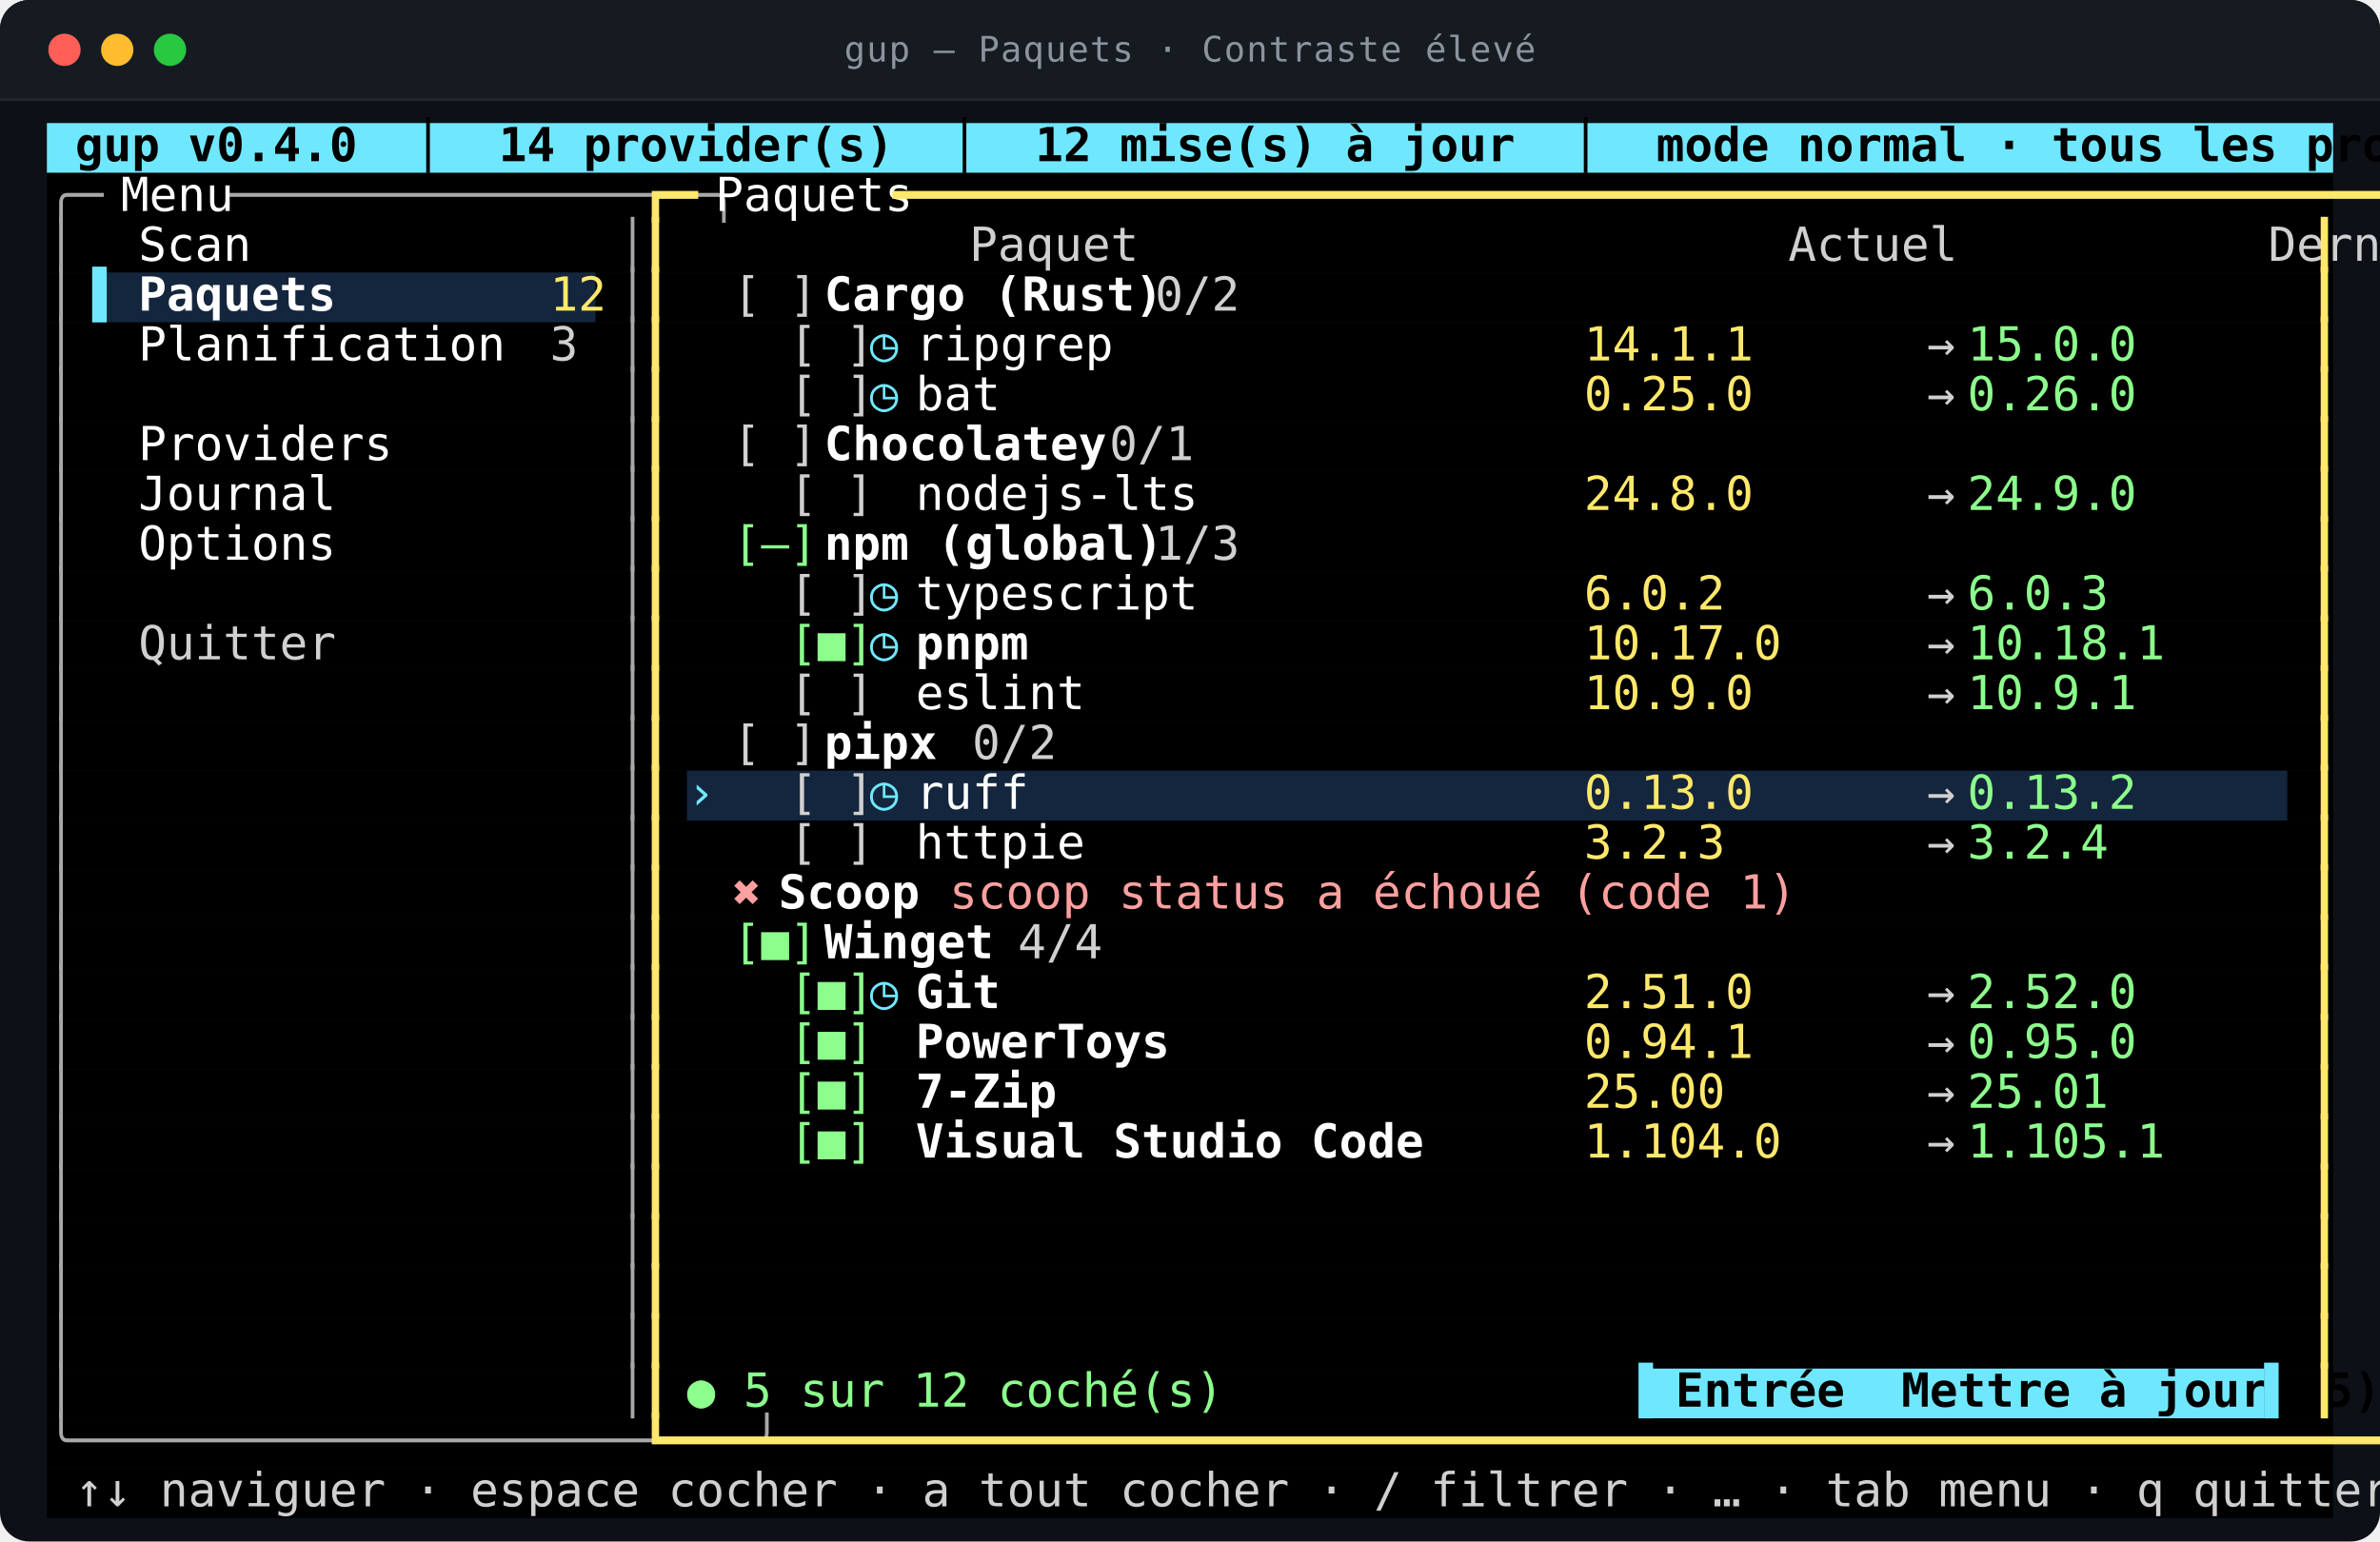
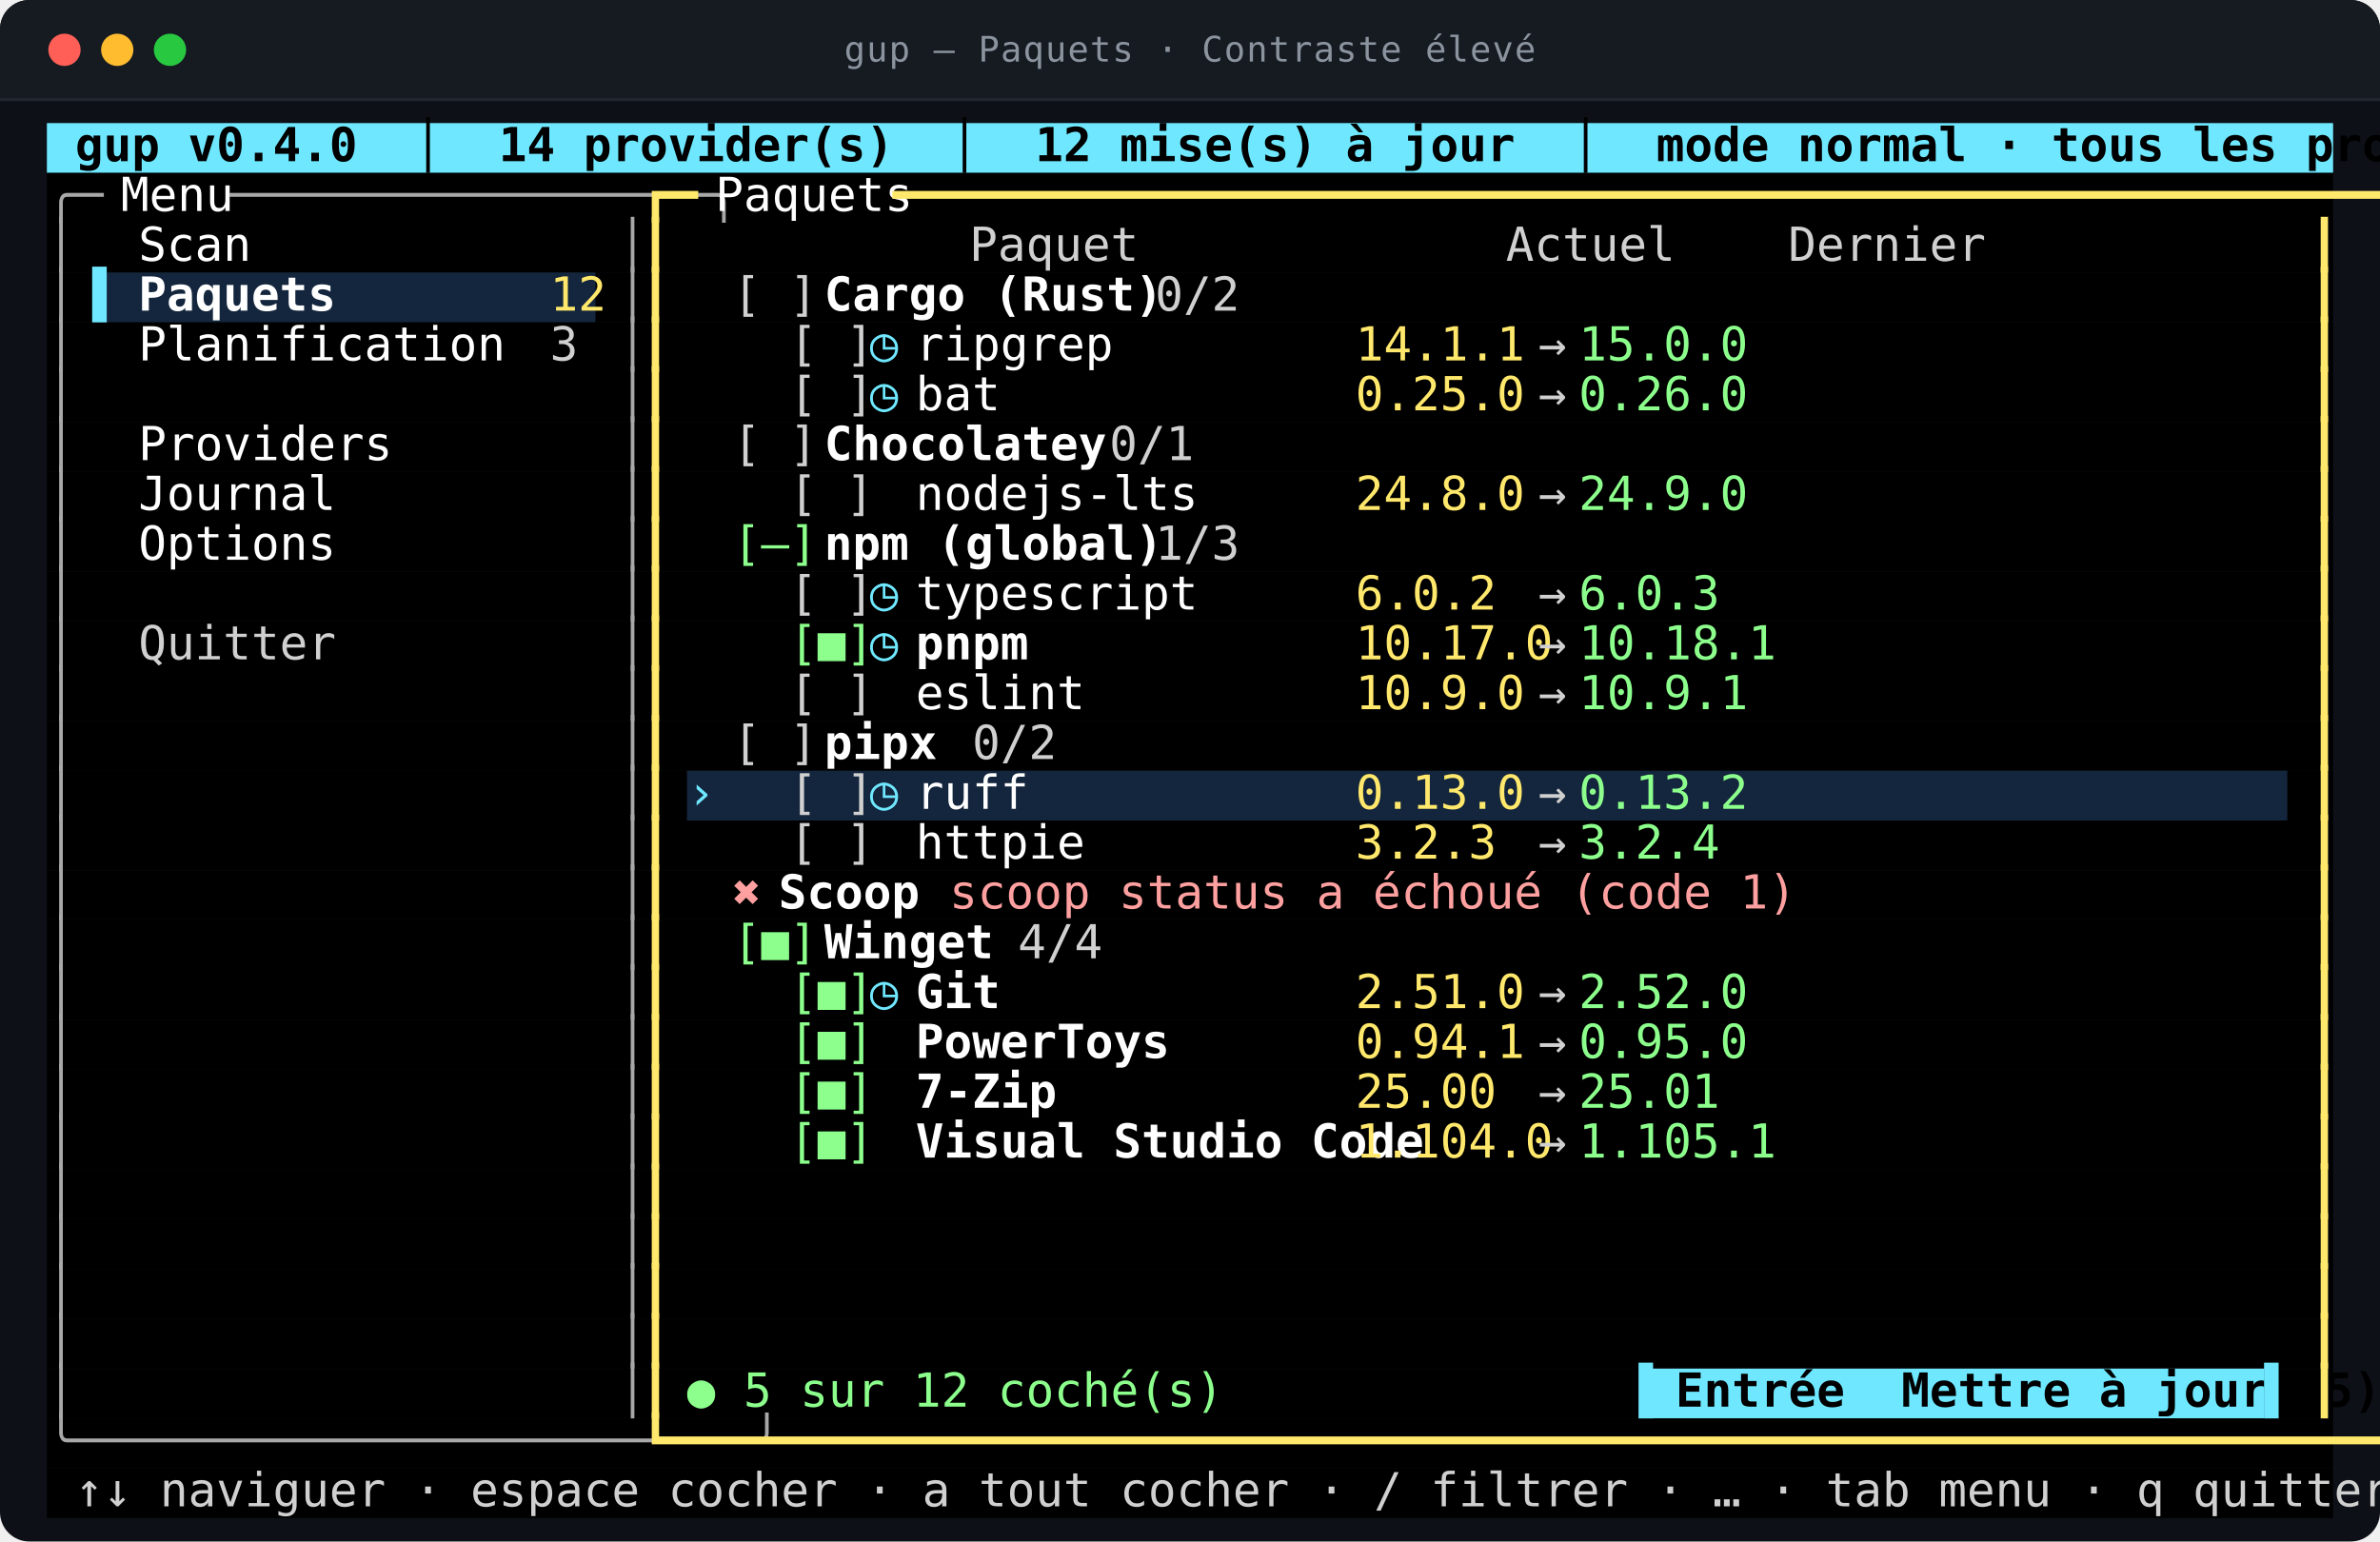
<svg xmlns="http://www.w3.org/2000/svg" viewBox="0 0 812.0 526.0" width="812.0" height="526.0" role="img" aria-labelledby="t d">
  <style>
text{font-family:ui-monospace,SFMono-Regular,"SF Mono",Menlo,Consolas,"DejaVu Sans Mono",monospace;font-size:16px}
.t{font-size:12px;letter-spacing:.4px;fill:#8b949e}
.b{font-weight:700}
.i{font-style:italic}
.u{text-decoration:underline}
.s{text-decoration:line-through}
.us{text-decoration:underline line-through}
.d{opacity:0.62}
.c0{fill:#6fe8ff}
.c1{fill:#000000}
.c2{fill:#14263d}
.c3{fill:#a8a8a8}
.c4{fill:#ffffff}
.c5{fill:#ffe86b}
.c6{fill:#d0d0d0}
.c7{fill:#8cff8c}
.c8{fill:#ffa0a0}
</style>
  <rect y="0.0" width="812.0" height="526.0" rx="10.0" fill="#0d1117" />
  <rect y="0.0" width="812.0" height="34.0" rx="10.0" fill="#161b22" />
  <rect y="24.0" width="812.0" height="10.0" fill="#161b22" />
  <line x1="0.0" y1="34.0" x2="812.0" y2="34.0" stroke="#21262d" />
  <circle cx="22.0" cy="17.0" r="5.5" fill="#ff5f57" />
  <circle cx="40.0" cy="17.0" r="5.5" fill="#febc2e" />
  <circle cx="58.0" cy="17.0" r="5.5" fill="#28c840" />
  <text class="t" x="406.0" y="21.0" text-anchor="middle">gup — Paquets · Contraste élevé</text>
  <rect class="c0" x="16.0" y="42.0" width="780.0" height="17.0" />
  <rect class="c1" x="16.0" y="59.0" width="780.0" height="17.0" />
  <rect class="c1" x="16.0" y="76.0" width="780.0" height="17.0" />
  <rect class="c1" x="16.0" y="93.0" width="15.6" height="17.0" />
  <rect class="c2" x="31.6" y="93.0" width="171.6" height="17.0" />
  <rect class="c1" x="203.2" y="93.0" width="592.8" height="17.0" />
  <rect class="c1" x="16.0" y="110.0" width="780.0" height="17.0" />
  <rect class="c1" x="16.0" y="127.0" width="780.0" height="17.0" />
  <rect class="c1" x="16.0" y="144.0" width="780.0" height="17.0" />
  <rect class="c1" x="16.0" y="161.0" width="780.0" height="17.0" />
  <rect class="c1" x="16.0" y="178.0" width="780.0" height="17.0" />
  <rect class="c1" x="16.0" y="195.0" width="780.0" height="17.0" />
  <rect class="c1" x="16.0" y="212.0" width="780.0" height="17.0" />
  <rect class="c1" x="16.0" y="229.0" width="780.0" height="17.0" />
  <rect class="c1" x="16.0" y="246.0" width="780.0" height="17.0" />
  <rect class="c1" x="16.0" y="263.0" width="218.4" height="17.0" />
  <rect class="c2" x="234.4" y="263.0" width="546.0" height="17.0" />
  <rect class="c1" x="780.4" y="263.0" width="15.6" height="17.0" />
  <rect class="c1" x="16.0" y="280.0" width="780.0" height="17.0" />
  <rect class="c1" x="16.0" y="297.0" width="780.0" height="17.0" />
  <rect class="c1" x="16.0" y="314.0" width="780.0" height="17.0" />
  <rect class="c1" x="16.0" y="331.0" width="780.0" height="17.0" />
  <rect class="c1" x="16.0" y="348.0" width="780.0" height="17.0" />
  <rect class="c1" x="16.0" y="365.0" width="780.0" height="17.0" />
  <rect class="c1" x="16.0" y="382.0" width="780.0" height="17.0" />
  <rect class="c1" x="16.0" y="399.0" width="780.0" height="17.0" />
  <rect class="c1" x="16.0" y="416.0" width="780.0" height="17.0" />
  <rect class="c1" x="16.0" y="433.0" width="780.0" height="17.0" />
  <rect class="c1" x="16.0" y="450.0" width="780.0" height="17.0" />
  <rect class="c1" x="16.0" y="467.0" width="546.0" height="17.0" />
  <rect class="c0" x="562.0" y="467.0" width="210.6" height="17.0" />
  <rect class="c1" x="772.6" y="467.0" width="23.4" height="17.0" />
  <rect class="c1" x="16.0" y="484.0" width="780.0" height="17.0" />
  <rect class="c1" x="16.0" y="501.0" width="780.0" height="17.0" />
  <text class="c1 b" x="16.0" y="55.0" textLength="694.2" lengthAdjust="spacingAndGlyphs" xml:space="preserve"> gup v0.4.0  │  14 provider(s)  │  12 mise(s) à jour  │  mode normal · tous les providers</text>
  <text class="c3" x="16.0" y="72.0" textLength="15.6" lengthAdjust="spacingAndGlyphs" xml:space="preserve">╭─</text>
  <text class="c4" x="31.6" y="72.0" textLength="46.8" lengthAdjust="spacingAndGlyphs" xml:space="preserve"> Menu </text>
  <text class="c3" x="78.4" y="72.0" textLength="140.4" lengthAdjust="spacingAndGlyphs" xml:space="preserve">─────────────────╮</text>
  <text class="c5" x="218.8" y="72.0" textLength="15.6" lengthAdjust="spacingAndGlyphs" xml:space="preserve">┏━</text>
  <text class="c4" x="234.4" y="72.0" textLength="70.2" lengthAdjust="spacingAndGlyphs" xml:space="preserve"> Paquets </text>
  <text class="c5" x="304.6" y="72.0" textLength="491.4" lengthAdjust="spacingAndGlyphs" xml:space="preserve">━━━━━━━━━━━━━━━━━━━━━━━━━━━━━━━━━━━━━━━━━━━━━━━━━━━━━━━━━━━━━━┓</text>
  <text class="c3" x="16.0" y="89.0" textLength="7.8" lengthAdjust="spacingAndGlyphs" xml:space="preserve">│</text>
  <text class="c4" x="47.2" y="89.0" textLength="163.8" lengthAdjust="spacingAndGlyphs" xml:space="preserve">Scan                 </text>
  <text class="c3" x="211.0" y="89.0" textLength="7.8" lengthAdjust="spacingAndGlyphs" xml:space="preserve">│</text>
  <text class="c5" x="218.8" y="89.0" textLength="7.8" lengthAdjust="spacingAndGlyphs" xml:space="preserve">┃</text>
-   <text class="c6" x="234.4" y="89.0" textLength="546.0" lengthAdjust="spacingAndGlyphs" xml:space="preserve">          Paquet                       Actuel           Dernier       </text>
+   <text class="c6" x="234.4" y="89.0" textLength="366.6" lengthAdjust="spacingAndGlyphs" xml:space="preserve">          Paquet             Actuel    Dernier </text>
  <text class="c5" x="788.2" y="89.0" textLength="7.8" lengthAdjust="spacingAndGlyphs" xml:space="preserve">┃</text>
  <text class="c3" x="16.0" y="106.0" textLength="7.8" lengthAdjust="spacingAndGlyphs" xml:space="preserve">│</text>
  <text class="c0" x="31.6" y="106.0" textLength="15.6" lengthAdjust="spacingAndGlyphs" xml:space="preserve">▌ </text>
  <text class="c4 b" x="47.2" y="106.0" textLength="140.4" lengthAdjust="spacingAndGlyphs" xml:space="preserve">Paquets           </text>
  <text class="c5" x="187.6" y="106.0" textLength="15.6" lengthAdjust="spacingAndGlyphs" xml:space="preserve">12</text>
  <text class="c3" x="211.0" y="106.0" textLength="7.8" lengthAdjust="spacingAndGlyphs" xml:space="preserve">│</text>
  <text class="c5" x="218.8" y="106.0" textLength="7.8" lengthAdjust="spacingAndGlyphs" xml:space="preserve">┃</text>
  <text class="c6" x="250.0" y="106.0" textLength="31.2" lengthAdjust="spacingAndGlyphs" xml:space="preserve">[ ] </text>
  <text class="c4 b" x="281.2" y="106.0" textLength="93.6" lengthAdjust="spacingAndGlyphs" xml:space="preserve">Cargo (Rust)</text>
  <text class="c6" x="374.8" y="106.0" textLength="39.0" lengthAdjust="spacingAndGlyphs" xml:space="preserve">  0/2</text>
  <text class="c5" x="788.2" y="106.0" textLength="7.8" lengthAdjust="spacingAndGlyphs" xml:space="preserve">┃</text>
  <text class="c3" x="16.0" y="123.0" textLength="7.8" lengthAdjust="spacingAndGlyphs" xml:space="preserve">│</text>
  <text class="c4" x="47.2" y="123.0" textLength="140.4" lengthAdjust="spacingAndGlyphs" xml:space="preserve">Planification     </text>
  <text class="c6" x="187.6" y="123.0" textLength="7.8" lengthAdjust="spacingAndGlyphs" xml:space="preserve">3</text>
  <text class="c3" x="211.0" y="123.0" textLength="7.8" lengthAdjust="spacingAndGlyphs" xml:space="preserve">│</text>
  <text class="c5" x="218.8" y="123.0" textLength="7.8" lengthAdjust="spacingAndGlyphs" xml:space="preserve">┃</text>
  <text class="c6" x="250.0" y="123.0" textLength="46.8" lengthAdjust="spacingAndGlyphs" xml:space="preserve">  [ ] </text>
  <text class="c0" x="296.8" y="123.0" textLength="15.6" lengthAdjust="spacingAndGlyphs" xml:space="preserve">◷ </text>
-   <text class="c4" x="312.4" y="123.0" textLength="218.4" lengthAdjust="spacingAndGlyphs" xml:space="preserve">ripgrep                     </text>
-   <text class="c5" x="530.8" y="123.0" textLength="117.0" lengthAdjust="spacingAndGlyphs" xml:space="preserve"> 14.1.1        </text>
-   <text class="c6" x="647.8" y="123.0" textLength="23.4" lengthAdjust="spacingAndGlyphs" xml:space="preserve"> → </text>
-   <text class="c7" x="671.2" y="123.0" textLength="109.2" lengthAdjust="spacingAndGlyphs" xml:space="preserve">15.0.0        </text>
+   <text class="c4" x="312.4" y="123.0" textLength="140.4" lengthAdjust="spacingAndGlyphs" xml:space="preserve">ripgrep           </text>
+   <text class="c5" x="452.8" y="123.0" textLength="62.4" lengthAdjust="spacingAndGlyphs" xml:space="preserve"> 14.1.1 </text>
+   <text class="c6" x="515.2" y="123.0" textLength="23.4" lengthAdjust="spacingAndGlyphs" xml:space="preserve"> → </text>
+   <text class="c7" x="538.6" y="123.0" textLength="54.6" lengthAdjust="spacingAndGlyphs" xml:space="preserve">15.0.0 </text>
  <text class="c5" x="788.2" y="123.0" textLength="7.8" lengthAdjust="spacingAndGlyphs" xml:space="preserve">┃</text>
  <text class="c3" x="16.0" y="140.0" textLength="7.8" lengthAdjust="spacingAndGlyphs" xml:space="preserve">│</text>
  <text class="c3" x="211.0" y="140.0" textLength="7.8" lengthAdjust="spacingAndGlyphs" xml:space="preserve">│</text>
  <text class="c5" x="218.8" y="140.0" textLength="7.8" lengthAdjust="spacingAndGlyphs" xml:space="preserve">┃</text>
  <text class="c6" x="250.0" y="140.0" textLength="46.8" lengthAdjust="spacingAndGlyphs" xml:space="preserve">  [ ] </text>
  <text class="c0" x="296.8" y="140.0" textLength="15.6" lengthAdjust="spacingAndGlyphs" xml:space="preserve">◷ </text>
-   <text class="c4" x="312.4" y="140.0" textLength="218.4" lengthAdjust="spacingAndGlyphs" xml:space="preserve">bat                         </text>
-   <text class="c5" x="530.8" y="140.0" textLength="117.0" lengthAdjust="spacingAndGlyphs" xml:space="preserve"> 0.25.0        </text>
-   <text class="c6" x="647.8" y="140.0" textLength="23.4" lengthAdjust="spacingAndGlyphs" xml:space="preserve"> → </text>
-   <text class="c7" x="671.2" y="140.0" textLength="109.2" lengthAdjust="spacingAndGlyphs" xml:space="preserve">0.26.0        </text>
+   <text class="c4" x="312.4" y="140.0" textLength="140.4" lengthAdjust="spacingAndGlyphs" xml:space="preserve">bat               </text>
+   <text class="c5" x="452.8" y="140.0" textLength="62.4" lengthAdjust="spacingAndGlyphs" xml:space="preserve"> 0.25.0 </text>
+   <text class="c6" x="515.2" y="140.0" textLength="23.4" lengthAdjust="spacingAndGlyphs" xml:space="preserve"> → </text>
+   <text class="c7" x="538.6" y="140.0" textLength="54.6" lengthAdjust="spacingAndGlyphs" xml:space="preserve">0.26.0 </text>
  <text class="c5" x="788.2" y="140.0" textLength="7.8" lengthAdjust="spacingAndGlyphs" xml:space="preserve">┃</text>
  <text class="c3" x="16.0" y="157.0" textLength="7.8" lengthAdjust="spacingAndGlyphs" xml:space="preserve">│</text>
  <text class="c4" x="47.2" y="157.0" textLength="163.8" lengthAdjust="spacingAndGlyphs" xml:space="preserve">Providers            </text>
  <text class="c3" x="211.0" y="157.0" textLength="7.8" lengthAdjust="spacingAndGlyphs" xml:space="preserve">│</text>
  <text class="c5" x="218.8" y="157.0" textLength="7.8" lengthAdjust="spacingAndGlyphs" xml:space="preserve">┃</text>
  <text class="c6" x="250.0" y="157.0" textLength="31.2" lengthAdjust="spacingAndGlyphs" xml:space="preserve">[ ] </text>
  <text class="c4 b" x="281.2" y="157.0" textLength="78.0" lengthAdjust="spacingAndGlyphs" xml:space="preserve">Chocolatey</text>
  <text class="c6" x="359.2" y="157.0" textLength="39.0" lengthAdjust="spacingAndGlyphs" xml:space="preserve">  0/1</text>
  <text class="c5" x="788.2" y="157.0" textLength="7.8" lengthAdjust="spacingAndGlyphs" xml:space="preserve">┃</text>
  <text class="c3" x="16.0" y="174.0" textLength="7.8" lengthAdjust="spacingAndGlyphs" xml:space="preserve">│</text>
  <text class="c4" x="47.2" y="174.0" textLength="163.8" lengthAdjust="spacingAndGlyphs" xml:space="preserve">Journal              </text>
  <text class="c3" x="211.0" y="174.0" textLength="7.8" lengthAdjust="spacingAndGlyphs" xml:space="preserve">│</text>
  <text class="c5" x="218.8" y="174.0" textLength="7.8" lengthAdjust="spacingAndGlyphs" xml:space="preserve">┃</text>
  <text class="c6" x="250.0" y="174.0" textLength="46.8" lengthAdjust="spacingAndGlyphs" xml:space="preserve">  [ ] </text>
-   <text class="c4" x="312.4" y="174.0" textLength="218.4" lengthAdjust="spacingAndGlyphs" xml:space="preserve">nodejs-lts                  </text>
-   <text class="c5" x="530.8" y="174.0" textLength="117.0" lengthAdjust="spacingAndGlyphs" xml:space="preserve"> 24.8.0        </text>
-   <text class="c6" x="647.8" y="174.0" textLength="23.4" lengthAdjust="spacingAndGlyphs" xml:space="preserve"> → </text>
-   <text class="c7" x="671.2" y="174.0" textLength="109.2" lengthAdjust="spacingAndGlyphs" xml:space="preserve">24.9.0        </text>
+   <text class="c4" x="312.4" y="174.0" textLength="140.4" lengthAdjust="spacingAndGlyphs" xml:space="preserve">nodejs-lts        </text>
+   <text class="c5" x="452.8" y="174.0" textLength="62.4" lengthAdjust="spacingAndGlyphs" xml:space="preserve"> 24.8.0 </text>
+   <text class="c6" x="515.2" y="174.0" textLength="23.4" lengthAdjust="spacingAndGlyphs" xml:space="preserve"> → </text>
+   <text class="c7" x="538.6" y="174.0" textLength="54.6" lengthAdjust="spacingAndGlyphs" xml:space="preserve">24.9.0 </text>
  <text class="c5" x="788.2" y="174.0" textLength="7.8" lengthAdjust="spacingAndGlyphs" xml:space="preserve">┃</text>
  <text class="c3" x="16.0" y="191.0" textLength="7.8" lengthAdjust="spacingAndGlyphs" xml:space="preserve">│</text>
  <text class="c4" x="47.2" y="191.0" textLength="163.8" lengthAdjust="spacingAndGlyphs" xml:space="preserve">Options              </text>
  <text class="c3" x="211.0" y="191.0" textLength="7.8" lengthAdjust="spacingAndGlyphs" xml:space="preserve">│</text>
  <text class="c5" x="218.8" y="191.0" textLength="7.8" lengthAdjust="spacingAndGlyphs" xml:space="preserve">┃</text>
  <text class="c7" x="250.0" y="191.0" textLength="31.2" lengthAdjust="spacingAndGlyphs" xml:space="preserve">[–] </text>
  <text class="c4 b" x="281.2" y="191.0" textLength="93.6" lengthAdjust="spacingAndGlyphs" xml:space="preserve">npm (global)</text>
  <text class="c6" x="374.8" y="191.0" textLength="39.0" lengthAdjust="spacingAndGlyphs" xml:space="preserve">  1/3</text>
  <text class="c5" x="788.2" y="191.0" textLength="7.8" lengthAdjust="spacingAndGlyphs" xml:space="preserve">┃</text>
  <text class="c3" x="16.0" y="208.0" textLength="7.8" lengthAdjust="spacingAndGlyphs" xml:space="preserve">│</text>
  <text class="c3" x="211.0" y="208.0" textLength="7.8" lengthAdjust="spacingAndGlyphs" xml:space="preserve">│</text>
  <text class="c5" x="218.8" y="208.0" textLength="7.8" lengthAdjust="spacingAndGlyphs" xml:space="preserve">┃</text>
  <text class="c6" x="250.0" y="208.0" textLength="46.8" lengthAdjust="spacingAndGlyphs" xml:space="preserve">  [ ] </text>
  <text class="c0" x="296.8" y="208.0" textLength="15.6" lengthAdjust="spacingAndGlyphs" xml:space="preserve">◷ </text>
-   <text class="c4" x="312.4" y="208.0" textLength="218.4" lengthAdjust="spacingAndGlyphs" xml:space="preserve">typescript                  </text>
-   <text class="c5" x="530.8" y="208.0" textLength="117.0" lengthAdjust="spacingAndGlyphs" xml:space="preserve"> 6.0.2         </text>
-   <text class="c6" x="647.8" y="208.0" textLength="23.4" lengthAdjust="spacingAndGlyphs" xml:space="preserve"> → </text>
-   <text class="c7" x="671.2" y="208.0" textLength="109.2" lengthAdjust="spacingAndGlyphs" xml:space="preserve">6.0.3         </text>
+   <text class="c4" x="312.4" y="208.0" textLength="140.4" lengthAdjust="spacingAndGlyphs" xml:space="preserve">typescript        </text>
+   <text class="c5" x="452.8" y="208.0" textLength="62.4" lengthAdjust="spacingAndGlyphs" xml:space="preserve"> 6.0.2  </text>
+   <text class="c6" x="515.2" y="208.0" textLength="23.4" lengthAdjust="spacingAndGlyphs" xml:space="preserve"> → </text>
+   <text class="c7" x="538.6" y="208.0" textLength="54.6" lengthAdjust="spacingAndGlyphs" xml:space="preserve">6.0.3  </text>
  <text class="c5" x="788.2" y="208.0" textLength="7.8" lengthAdjust="spacingAndGlyphs" xml:space="preserve">┃</text>
  <text class="c3" x="16.0" y="225.0" textLength="7.8" lengthAdjust="spacingAndGlyphs" xml:space="preserve">│</text>
  <text class="c6" x="47.2" y="225.0" textLength="140.4" lengthAdjust="spacingAndGlyphs" xml:space="preserve">Quitter           </text>
  <text class="c3" x="211.0" y="225.0" textLength="7.8" lengthAdjust="spacingAndGlyphs" xml:space="preserve">│</text>
  <text class="c5" x="218.8" y="225.0" textLength="7.8" lengthAdjust="spacingAndGlyphs" xml:space="preserve">┃</text>
  <text class="c7" x="250.0" y="225.0" textLength="46.8" lengthAdjust="spacingAndGlyphs" xml:space="preserve">  [■] </text>
  <text class="c0" x="296.8" y="225.0" textLength="15.6" lengthAdjust="spacingAndGlyphs" xml:space="preserve">◷ </text>
-   <text class="c4 b" x="312.4" y="225.0" textLength="218.4" lengthAdjust="spacingAndGlyphs" xml:space="preserve">pnpm                        </text>
-   <text class="c5" x="530.8" y="225.0" textLength="117.0" lengthAdjust="spacingAndGlyphs" xml:space="preserve"> 10.17.0       </text>
-   <text class="c6" x="647.8" y="225.0" textLength="23.4" lengthAdjust="spacingAndGlyphs" xml:space="preserve"> → </text>
-   <text class="c7" x="671.2" y="225.0" textLength="109.2" lengthAdjust="spacingAndGlyphs" xml:space="preserve">10.18.1       </text>
+   <text class="c4 b" x="312.4" y="225.0" textLength="140.4" lengthAdjust="spacingAndGlyphs" xml:space="preserve">pnpm              </text>
+   <text class="c5" x="452.8" y="225.0" textLength="62.4" lengthAdjust="spacingAndGlyphs" xml:space="preserve"> 10.17.0</text>
+   <text class="c6" x="515.2" y="225.0" textLength="23.4" lengthAdjust="spacingAndGlyphs" xml:space="preserve"> → </text>
+   <text class="c7" x="538.6" y="225.0" textLength="54.6" lengthAdjust="spacingAndGlyphs" xml:space="preserve">10.18.1</text>
  <text class="c5" x="788.2" y="225.0" textLength="7.8" lengthAdjust="spacingAndGlyphs" xml:space="preserve">┃</text>
  <text class="c3" x="16.0" y="242.0" textLength="7.8" lengthAdjust="spacingAndGlyphs" xml:space="preserve">│</text>
  <text class="c3" x="211.0" y="242.0" textLength="7.8" lengthAdjust="spacingAndGlyphs" xml:space="preserve">│</text>
  <text class="c5" x="218.8" y="242.0" textLength="7.8" lengthAdjust="spacingAndGlyphs" xml:space="preserve">┃</text>
  <text class="c6" x="250.0" y="242.0" textLength="46.8" lengthAdjust="spacingAndGlyphs" xml:space="preserve">  [ ] </text>
-   <text class="c4" x="312.4" y="242.0" textLength="218.4" lengthAdjust="spacingAndGlyphs" xml:space="preserve">eslint                      </text>
-   <text class="c5" x="530.8" y="242.0" textLength="117.0" lengthAdjust="spacingAndGlyphs" xml:space="preserve"> 10.9.0        </text>
-   <text class="c6" x="647.8" y="242.0" textLength="23.4" lengthAdjust="spacingAndGlyphs" xml:space="preserve"> → </text>
-   <text class="c7" x="671.2" y="242.0" textLength="109.2" lengthAdjust="spacingAndGlyphs" xml:space="preserve">10.9.1        </text>
+   <text class="c4" x="312.4" y="242.0" textLength="140.4" lengthAdjust="spacingAndGlyphs" xml:space="preserve">eslint            </text>
+   <text class="c5" x="452.8" y="242.0" textLength="62.4" lengthAdjust="spacingAndGlyphs" xml:space="preserve"> 10.9.0 </text>
+   <text class="c6" x="515.2" y="242.0" textLength="23.4" lengthAdjust="spacingAndGlyphs" xml:space="preserve"> → </text>
+   <text class="c7" x="538.6" y="242.0" textLength="54.6" lengthAdjust="spacingAndGlyphs" xml:space="preserve">10.9.1 </text>
  <text class="c5" x="788.2" y="242.0" textLength="7.8" lengthAdjust="spacingAndGlyphs" xml:space="preserve">┃</text>
  <text class="c3" x="16.0" y="259.0" textLength="7.8" lengthAdjust="spacingAndGlyphs" xml:space="preserve">│</text>
  <text class="c3" x="211.0" y="259.0" textLength="7.8" lengthAdjust="spacingAndGlyphs" xml:space="preserve">│</text>
  <text class="c5" x="218.8" y="259.0" textLength="7.8" lengthAdjust="spacingAndGlyphs" xml:space="preserve">┃</text>
  <text class="c6" x="250.0" y="259.0" textLength="31.2" lengthAdjust="spacingAndGlyphs" xml:space="preserve">[ ] </text>
  <text class="c4 b" x="281.2" y="259.0" textLength="31.2" lengthAdjust="spacingAndGlyphs" xml:space="preserve">pipx</text>
  <text class="c6" x="312.4" y="259.0" textLength="39.0" lengthAdjust="spacingAndGlyphs" xml:space="preserve">  0/2</text>
  <text class="c5" x="788.2" y="259.0" textLength="7.8" lengthAdjust="spacingAndGlyphs" xml:space="preserve">┃</text>
  <text class="c3" x="16.0" y="276.0" textLength="7.8" lengthAdjust="spacingAndGlyphs" xml:space="preserve">│</text>
  <text class="c3" x="211.0" y="276.0" textLength="7.8" lengthAdjust="spacingAndGlyphs" xml:space="preserve">│</text>
  <text class="c5" x="218.8" y="276.0" textLength="7.8" lengthAdjust="spacingAndGlyphs" xml:space="preserve">┃</text>
  <text class="c0" x="234.4" y="276.0" textLength="15.6" lengthAdjust="spacingAndGlyphs" xml:space="preserve">› </text>
  <text class="c6" x="250.0" y="276.0" textLength="46.8" lengthAdjust="spacingAndGlyphs" xml:space="preserve">  [ ] </text>
  <text class="c0" x="296.8" y="276.0" textLength="15.6" lengthAdjust="spacingAndGlyphs" xml:space="preserve">◷ </text>
-   <text class="c4" x="312.4" y="276.0" textLength="218.4" lengthAdjust="spacingAndGlyphs" xml:space="preserve">ruff                        </text>
-   <text class="c5" x="530.8" y="276.0" textLength="117.0" lengthAdjust="spacingAndGlyphs" xml:space="preserve"> 0.13.0        </text>
-   <text class="c6" x="647.8" y="276.0" textLength="23.4" lengthAdjust="spacingAndGlyphs" xml:space="preserve"> → </text>
-   <text class="c7" x="671.2" y="276.0" textLength="109.2" lengthAdjust="spacingAndGlyphs" xml:space="preserve">0.13.2        </text>
+   <text class="c4" x="312.4" y="276.0" textLength="140.4" lengthAdjust="spacingAndGlyphs" xml:space="preserve">ruff              </text>
+   <text class="c5" x="452.8" y="276.0" textLength="62.4" lengthAdjust="spacingAndGlyphs" xml:space="preserve"> 0.13.0 </text>
+   <text class="c6" x="515.2" y="276.0" textLength="23.4" lengthAdjust="spacingAndGlyphs" xml:space="preserve"> → </text>
+   <text class="c7" x="538.6" y="276.0" textLength="54.6" lengthAdjust="spacingAndGlyphs" xml:space="preserve">0.13.2 </text>
  <text class="c5" x="788.2" y="276.0" textLength="7.8" lengthAdjust="spacingAndGlyphs" xml:space="preserve">┃</text>
  <text class="c3" x="16.0" y="293.0" textLength="7.8" lengthAdjust="spacingAndGlyphs" xml:space="preserve">│</text>
  <text class="c3" x="211.0" y="293.0" textLength="7.8" lengthAdjust="spacingAndGlyphs" xml:space="preserve">│</text>
  <text class="c5" x="218.8" y="293.0" textLength="7.8" lengthAdjust="spacingAndGlyphs" xml:space="preserve">┃</text>
  <text class="c6" x="250.0" y="293.0" textLength="46.8" lengthAdjust="spacingAndGlyphs" xml:space="preserve">  [ ] </text>
-   <text class="c4" x="312.4" y="293.0" textLength="218.4" lengthAdjust="spacingAndGlyphs" xml:space="preserve">httpie                      </text>
-   <text class="c5" x="530.8" y="293.0" textLength="117.0" lengthAdjust="spacingAndGlyphs" xml:space="preserve"> 3.2.3         </text>
-   <text class="c6" x="647.8" y="293.0" textLength="23.4" lengthAdjust="spacingAndGlyphs" xml:space="preserve"> → </text>
-   <text class="c7" x="671.2" y="293.0" textLength="109.2" lengthAdjust="spacingAndGlyphs" xml:space="preserve">3.2.4         </text>
+   <text class="c4" x="312.4" y="293.0" textLength="140.4" lengthAdjust="spacingAndGlyphs" xml:space="preserve">httpie            </text>
+   <text class="c5" x="452.8" y="293.0" textLength="62.4" lengthAdjust="spacingAndGlyphs" xml:space="preserve"> 3.2.3  </text>
+   <text class="c6" x="515.2" y="293.0" textLength="23.4" lengthAdjust="spacingAndGlyphs" xml:space="preserve"> → </text>
+   <text class="c7" x="538.6" y="293.0" textLength="54.6" lengthAdjust="spacingAndGlyphs" xml:space="preserve">3.2.4  </text>
  <text class="c5" x="788.2" y="293.0" textLength="7.8" lengthAdjust="spacingAndGlyphs" xml:space="preserve">┃</text>
  <text class="c3" x="16.0" y="310.0" textLength="7.8" lengthAdjust="spacingAndGlyphs" xml:space="preserve">│</text>
  <text class="c3" x="211.0" y="310.0" textLength="7.8" lengthAdjust="spacingAndGlyphs" xml:space="preserve">│</text>
  <text class="c5" x="218.8" y="310.0" textLength="7.8" lengthAdjust="spacingAndGlyphs" xml:space="preserve">┃</text>
  <text class="c8" x="250.0" y="310.0" textLength="15.6" lengthAdjust="spacingAndGlyphs" xml:space="preserve">✖ </text>
  <text class="c4 b" x="265.6" y="310.0" textLength="39.0" lengthAdjust="spacingAndGlyphs" xml:space="preserve">Scoop</text>
  <text class="c8" x="304.6" y="310.0" textLength="249.6" lengthAdjust="spacingAndGlyphs" xml:space="preserve">  scoop status a échoué (code 1)</text>
  <text class="c5" x="788.2" y="310.0" textLength="7.8" lengthAdjust="spacingAndGlyphs" xml:space="preserve">┃</text>
  <text class="c3" x="16.0" y="327.0" textLength="7.8" lengthAdjust="spacingAndGlyphs" xml:space="preserve">│</text>
  <text class="c3" x="211.0" y="327.0" textLength="7.8" lengthAdjust="spacingAndGlyphs" xml:space="preserve">│</text>
  <text class="c5" x="218.8" y="327.0" textLength="7.8" lengthAdjust="spacingAndGlyphs" xml:space="preserve">┃</text>
  <text class="c7" x="250.0" y="327.0" textLength="31.2" lengthAdjust="spacingAndGlyphs" xml:space="preserve">[■] </text>
  <text class="c4 b" x="281.2" y="327.0" textLength="46.8" lengthAdjust="spacingAndGlyphs" xml:space="preserve">Winget</text>
  <text class="c6" x="328.0" y="327.0" textLength="39.0" lengthAdjust="spacingAndGlyphs" xml:space="preserve">  4/4</text>
  <text class="c5" x="788.2" y="327.0" textLength="7.8" lengthAdjust="spacingAndGlyphs" xml:space="preserve">┃</text>
  <text class="c3" x="16.0" y="344.0" textLength="7.8" lengthAdjust="spacingAndGlyphs" xml:space="preserve">│</text>
  <text class="c3" x="211.0" y="344.0" textLength="7.8" lengthAdjust="spacingAndGlyphs" xml:space="preserve">│</text>
  <text class="c5" x="218.8" y="344.0" textLength="7.8" lengthAdjust="spacingAndGlyphs" xml:space="preserve">┃</text>
  <text class="c7" x="250.0" y="344.0" textLength="46.8" lengthAdjust="spacingAndGlyphs" xml:space="preserve">  [■] </text>
  <text class="c0" x="296.8" y="344.0" textLength="15.6" lengthAdjust="spacingAndGlyphs" xml:space="preserve">◷ </text>
-   <text class="c4 b" x="312.4" y="344.0" textLength="218.4" lengthAdjust="spacingAndGlyphs" xml:space="preserve">Git                         </text>
-   <text class="c5" x="530.8" y="344.0" textLength="117.0" lengthAdjust="spacingAndGlyphs" xml:space="preserve"> 2.51.0        </text>
-   <text class="c6" x="647.8" y="344.0" textLength="23.4" lengthAdjust="spacingAndGlyphs" xml:space="preserve"> → </text>
-   <text class="c7" x="671.2" y="344.0" textLength="109.2" lengthAdjust="spacingAndGlyphs" xml:space="preserve">2.52.0        </text>
+   <text class="c4 b" x="312.4" y="344.0" textLength="140.4" lengthAdjust="spacingAndGlyphs" xml:space="preserve">Git               </text>
+   <text class="c5" x="452.8" y="344.0" textLength="62.4" lengthAdjust="spacingAndGlyphs" xml:space="preserve"> 2.51.0 </text>
+   <text class="c6" x="515.2" y="344.0" textLength="23.4" lengthAdjust="spacingAndGlyphs" xml:space="preserve"> → </text>
+   <text class="c7" x="538.6" y="344.0" textLength="54.6" lengthAdjust="spacingAndGlyphs" xml:space="preserve">2.52.0 </text>
  <text class="c5" x="788.2" y="344.0" textLength="7.8" lengthAdjust="spacingAndGlyphs" xml:space="preserve">┃</text>
  <text class="c3" x="16.0" y="361.0" textLength="7.8" lengthAdjust="spacingAndGlyphs" xml:space="preserve">│</text>
  <text class="c3" x="211.0" y="361.0" textLength="7.8" lengthAdjust="spacingAndGlyphs" xml:space="preserve">│</text>
  <text class="c5" x="218.8" y="361.0" textLength="7.8" lengthAdjust="spacingAndGlyphs" xml:space="preserve">┃</text>
  <text class="c7" x="250.0" y="361.0" textLength="46.8" lengthAdjust="spacingAndGlyphs" xml:space="preserve">  [■] </text>
-   <text class="c4 b" x="312.4" y="361.0" textLength="218.4" lengthAdjust="spacingAndGlyphs" xml:space="preserve">PowerToys                   </text>
-   <text class="c5" x="530.8" y="361.0" textLength="117.0" lengthAdjust="spacingAndGlyphs" xml:space="preserve"> 0.94.1        </text>
-   <text class="c6" x="647.8" y="361.0" textLength="23.4" lengthAdjust="spacingAndGlyphs" xml:space="preserve"> → </text>
-   <text class="c7" x="671.2" y="361.0" textLength="109.2" lengthAdjust="spacingAndGlyphs" xml:space="preserve">0.95.0        </text>
+   <text class="c4 b" x="312.4" y="361.0" textLength="140.4" lengthAdjust="spacingAndGlyphs" xml:space="preserve">PowerToys         </text>
+   <text class="c5" x="452.8" y="361.0" textLength="62.4" lengthAdjust="spacingAndGlyphs" xml:space="preserve"> 0.94.1 </text>
+   <text class="c6" x="515.2" y="361.0" textLength="23.4" lengthAdjust="spacingAndGlyphs" xml:space="preserve"> → </text>
+   <text class="c7" x="538.6" y="361.0" textLength="54.6" lengthAdjust="spacingAndGlyphs" xml:space="preserve">0.95.0 </text>
  <text class="c5" x="788.2" y="361.0" textLength="7.8" lengthAdjust="spacingAndGlyphs" xml:space="preserve">┃</text>
  <text class="c3" x="16.0" y="378.0" textLength="7.8" lengthAdjust="spacingAndGlyphs" xml:space="preserve">│</text>
  <text class="c3" x="211.0" y="378.0" textLength="7.8" lengthAdjust="spacingAndGlyphs" xml:space="preserve">│</text>
  <text class="c5" x="218.8" y="378.0" textLength="7.8" lengthAdjust="spacingAndGlyphs" xml:space="preserve">┃</text>
  <text class="c7" x="250.0" y="378.0" textLength="46.8" lengthAdjust="spacingAndGlyphs" xml:space="preserve">  [■] </text>
-   <text class="c4 b" x="312.4" y="378.0" textLength="218.4" lengthAdjust="spacingAndGlyphs" xml:space="preserve">7-Zip                       </text>
-   <text class="c5" x="530.8" y="378.0" textLength="117.0" lengthAdjust="spacingAndGlyphs" xml:space="preserve"> 25.00         </text>
-   <text class="c6" x="647.8" y="378.0" textLength="23.4" lengthAdjust="spacingAndGlyphs" xml:space="preserve"> → </text>
-   <text class="c7" x="671.2" y="378.0" textLength="109.2" lengthAdjust="spacingAndGlyphs" xml:space="preserve">25.01         </text>
+   <text class="c4 b" x="312.4" y="378.0" textLength="140.4" lengthAdjust="spacingAndGlyphs" xml:space="preserve">7-Zip             </text>
+   <text class="c5" x="452.8" y="378.0" textLength="62.4" lengthAdjust="spacingAndGlyphs" xml:space="preserve"> 25.00  </text>
+   <text class="c6" x="515.2" y="378.0" textLength="23.4" lengthAdjust="spacingAndGlyphs" xml:space="preserve"> → </text>
+   <text class="c7" x="538.6" y="378.0" textLength="54.6" lengthAdjust="spacingAndGlyphs" xml:space="preserve">25.01  </text>
  <text class="c5" x="788.2" y="378.0" textLength="7.8" lengthAdjust="spacingAndGlyphs" xml:space="preserve">┃</text>
  <text class="c3" x="16.0" y="395.0" textLength="7.8" lengthAdjust="spacingAndGlyphs" xml:space="preserve">│</text>
  <text class="c3" x="211.0" y="395.0" textLength="7.8" lengthAdjust="spacingAndGlyphs" xml:space="preserve">│</text>
  <text class="c5" x="218.8" y="395.0" textLength="7.8" lengthAdjust="spacingAndGlyphs" xml:space="preserve">┃</text>
  <text class="c7" x="250.0" y="395.0" textLength="46.8" lengthAdjust="spacingAndGlyphs" xml:space="preserve">  [■] </text>
-   <text class="c4 b" x="312.4" y="395.0" textLength="218.4" lengthAdjust="spacingAndGlyphs" xml:space="preserve">Visual Studio Code          </text>
-   <text class="c5" x="530.8" y="395.0" textLength="117.0" lengthAdjust="spacingAndGlyphs" xml:space="preserve"> 1.104.0       </text>
-   <text class="c6" x="647.8" y="395.0" textLength="23.4" lengthAdjust="spacingAndGlyphs" xml:space="preserve"> → </text>
-   <text class="c7" x="671.2" y="395.0" textLength="109.2" lengthAdjust="spacingAndGlyphs" xml:space="preserve">1.105.1       </text>
+   <text class="c4 b" x="312.4" y="395.0" textLength="140.4" lengthAdjust="spacingAndGlyphs" xml:space="preserve">Visual Studio Code</text>
+   <text class="c5" x="452.8" y="395.0" textLength="62.4" lengthAdjust="spacingAndGlyphs" xml:space="preserve"> 1.104.0</text>
+   <text class="c6" x="515.2" y="395.0" textLength="23.4" lengthAdjust="spacingAndGlyphs" xml:space="preserve"> → </text>
+   <text class="c7" x="538.6" y="395.0" textLength="54.6" lengthAdjust="spacingAndGlyphs" xml:space="preserve">1.105.1</text>
  <text class="c5" x="788.2" y="395.0" textLength="7.8" lengthAdjust="spacingAndGlyphs" xml:space="preserve">┃</text>
  <text class="c3" x="16.0" y="412.0" textLength="7.8" lengthAdjust="spacingAndGlyphs" xml:space="preserve">│</text>
  <text class="c3" x="211.0" y="412.0" textLength="7.8" lengthAdjust="spacingAndGlyphs" xml:space="preserve">│</text>
  <text class="c5" x="218.8" y="412.0" textLength="7.8" lengthAdjust="spacingAndGlyphs" xml:space="preserve">┃</text>
  <text class="c5" x="788.2" y="412.0" textLength="7.8" lengthAdjust="spacingAndGlyphs" xml:space="preserve">┃</text>
  <text class="c3" x="16.0" y="429.0" textLength="7.8" lengthAdjust="spacingAndGlyphs" xml:space="preserve">│</text>
  <text class="c3" x="211.0" y="429.0" textLength="7.8" lengthAdjust="spacingAndGlyphs" xml:space="preserve">│</text>
  <text class="c5" x="218.8" y="429.0" textLength="7.8" lengthAdjust="spacingAndGlyphs" xml:space="preserve">┃</text>
  <text class="c5" x="788.2" y="429.0" textLength="7.8" lengthAdjust="spacingAndGlyphs" xml:space="preserve">┃</text>
  <text class="c3" x="16.0" y="446.0" textLength="7.8" lengthAdjust="spacingAndGlyphs" xml:space="preserve">│</text>
  <text class="c3" x="211.0" y="446.0" textLength="7.8" lengthAdjust="spacingAndGlyphs" xml:space="preserve">│</text>
  <text class="c5" x="218.8" y="446.0" textLength="7.8" lengthAdjust="spacingAndGlyphs" xml:space="preserve">┃</text>
  <text class="c5" x="788.2" y="446.0" textLength="7.8" lengthAdjust="spacingAndGlyphs" xml:space="preserve">┃</text>
  <text class="c3" x="16.0" y="463.0" textLength="7.8" lengthAdjust="spacingAndGlyphs" xml:space="preserve">│</text>
  <text class="c3" x="211.0" y="463.0" textLength="7.8" lengthAdjust="spacingAndGlyphs" xml:space="preserve">│</text>
  <text class="c5" x="218.8" y="463.0" textLength="7.8" lengthAdjust="spacingAndGlyphs" xml:space="preserve">┃</text>
  <text class="c5" x="788.2" y="463.0" textLength="7.8" lengthAdjust="spacingAndGlyphs" xml:space="preserve">┃</text>
  <text class="c3" x="16.0" y="480.0" textLength="7.8" lengthAdjust="spacingAndGlyphs" xml:space="preserve">│</text>
  <text class="c3" x="211.0" y="480.0" textLength="7.8" lengthAdjust="spacingAndGlyphs" xml:space="preserve">│</text>
  <text class="c5" x="218.8" y="480.0" textLength="7.8" lengthAdjust="spacingAndGlyphs" xml:space="preserve">┃</text>
  <text class="c7" x="234.4" y="480.0" textLength="312.0" lengthAdjust="spacingAndGlyphs" xml:space="preserve">● 5 sur 12 coché(s)                     </text>
  <text class="c0" x="554.2" y="480.0" textLength="7.8" lengthAdjust="spacingAndGlyphs" xml:space="preserve">▐</text>
  <text class="c1 b" x="562.0" y="480.0" textLength="210.6" lengthAdjust="spacingAndGlyphs" xml:space="preserve"> Entrée  Mettre à jour (5) </text>
  <text class="c0" x="772.6" y="480.0" textLength="7.8" lengthAdjust="spacingAndGlyphs" xml:space="preserve">▌</text>
  <text class="c5" x="788.2" y="480.0" textLength="7.8" lengthAdjust="spacingAndGlyphs" xml:space="preserve">┃</text>
  <text class="c3" x="16.0" y="497.0" textLength="202.8" lengthAdjust="spacingAndGlyphs" xml:space="preserve">╰────────────────────────╯</text>
  <text class="c5" x="218.8" y="497.0" textLength="577.2" lengthAdjust="spacingAndGlyphs" xml:space="preserve">┗━━━━━━━━━━━━━━━━━━━━━━━━━━━━━━━━━━━━━━━━━━━━━━━━━━━━━━━━━━━━━━━━━━━━━━━━┛</text>
  <text class="c6" x="16.0" y="514.0" textLength="647.4" lengthAdjust="spacingAndGlyphs" xml:space="preserve"> ↑↓ naviguer · espace cocher · a tout cocher · / filtrer · … · tab menu · q quitter</text>
</svg>
